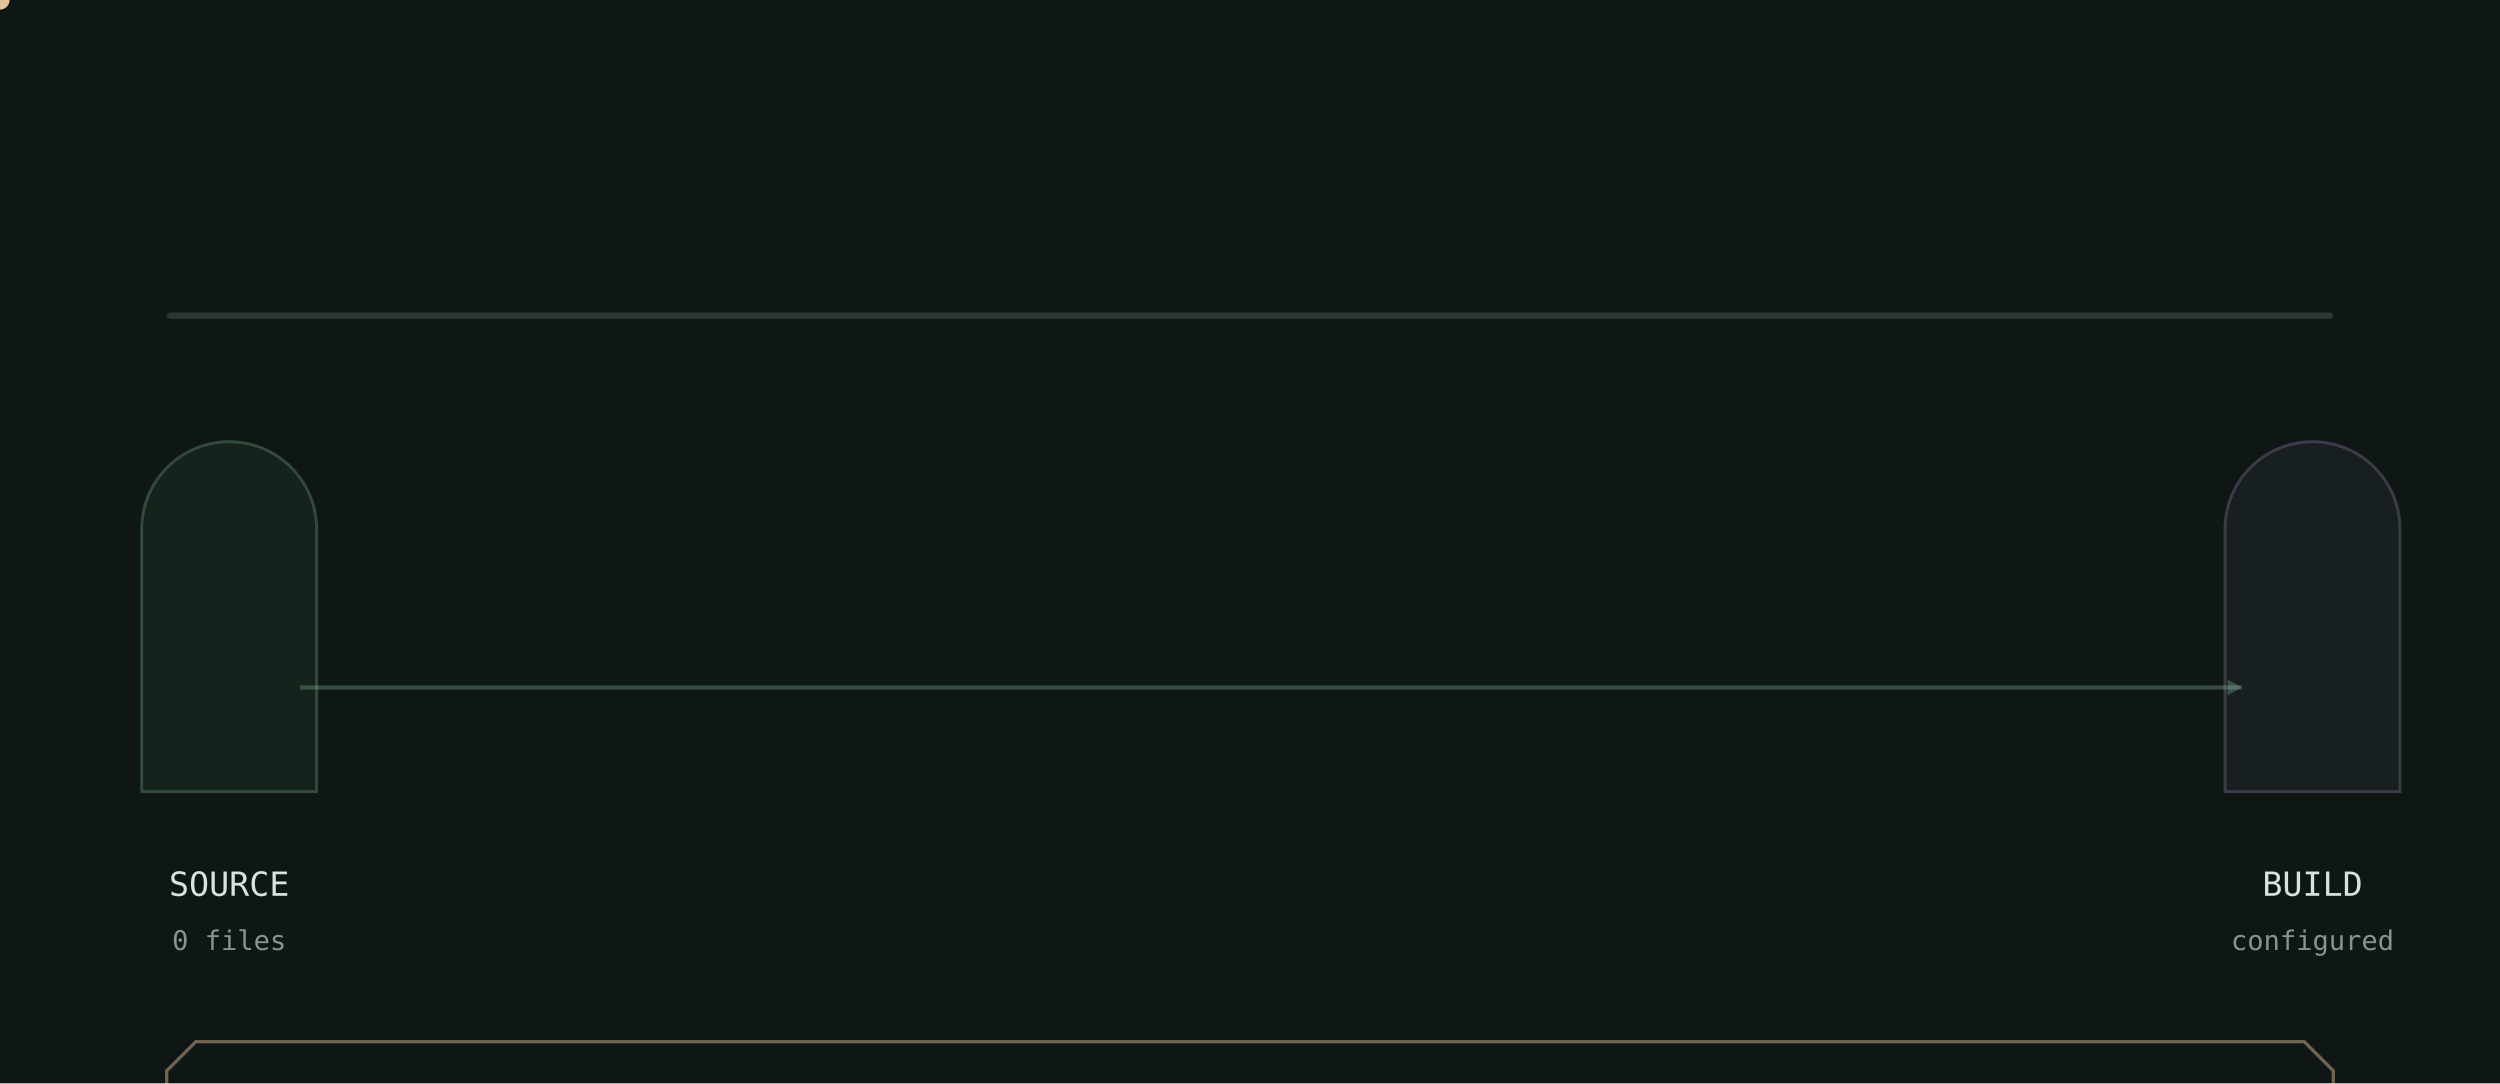
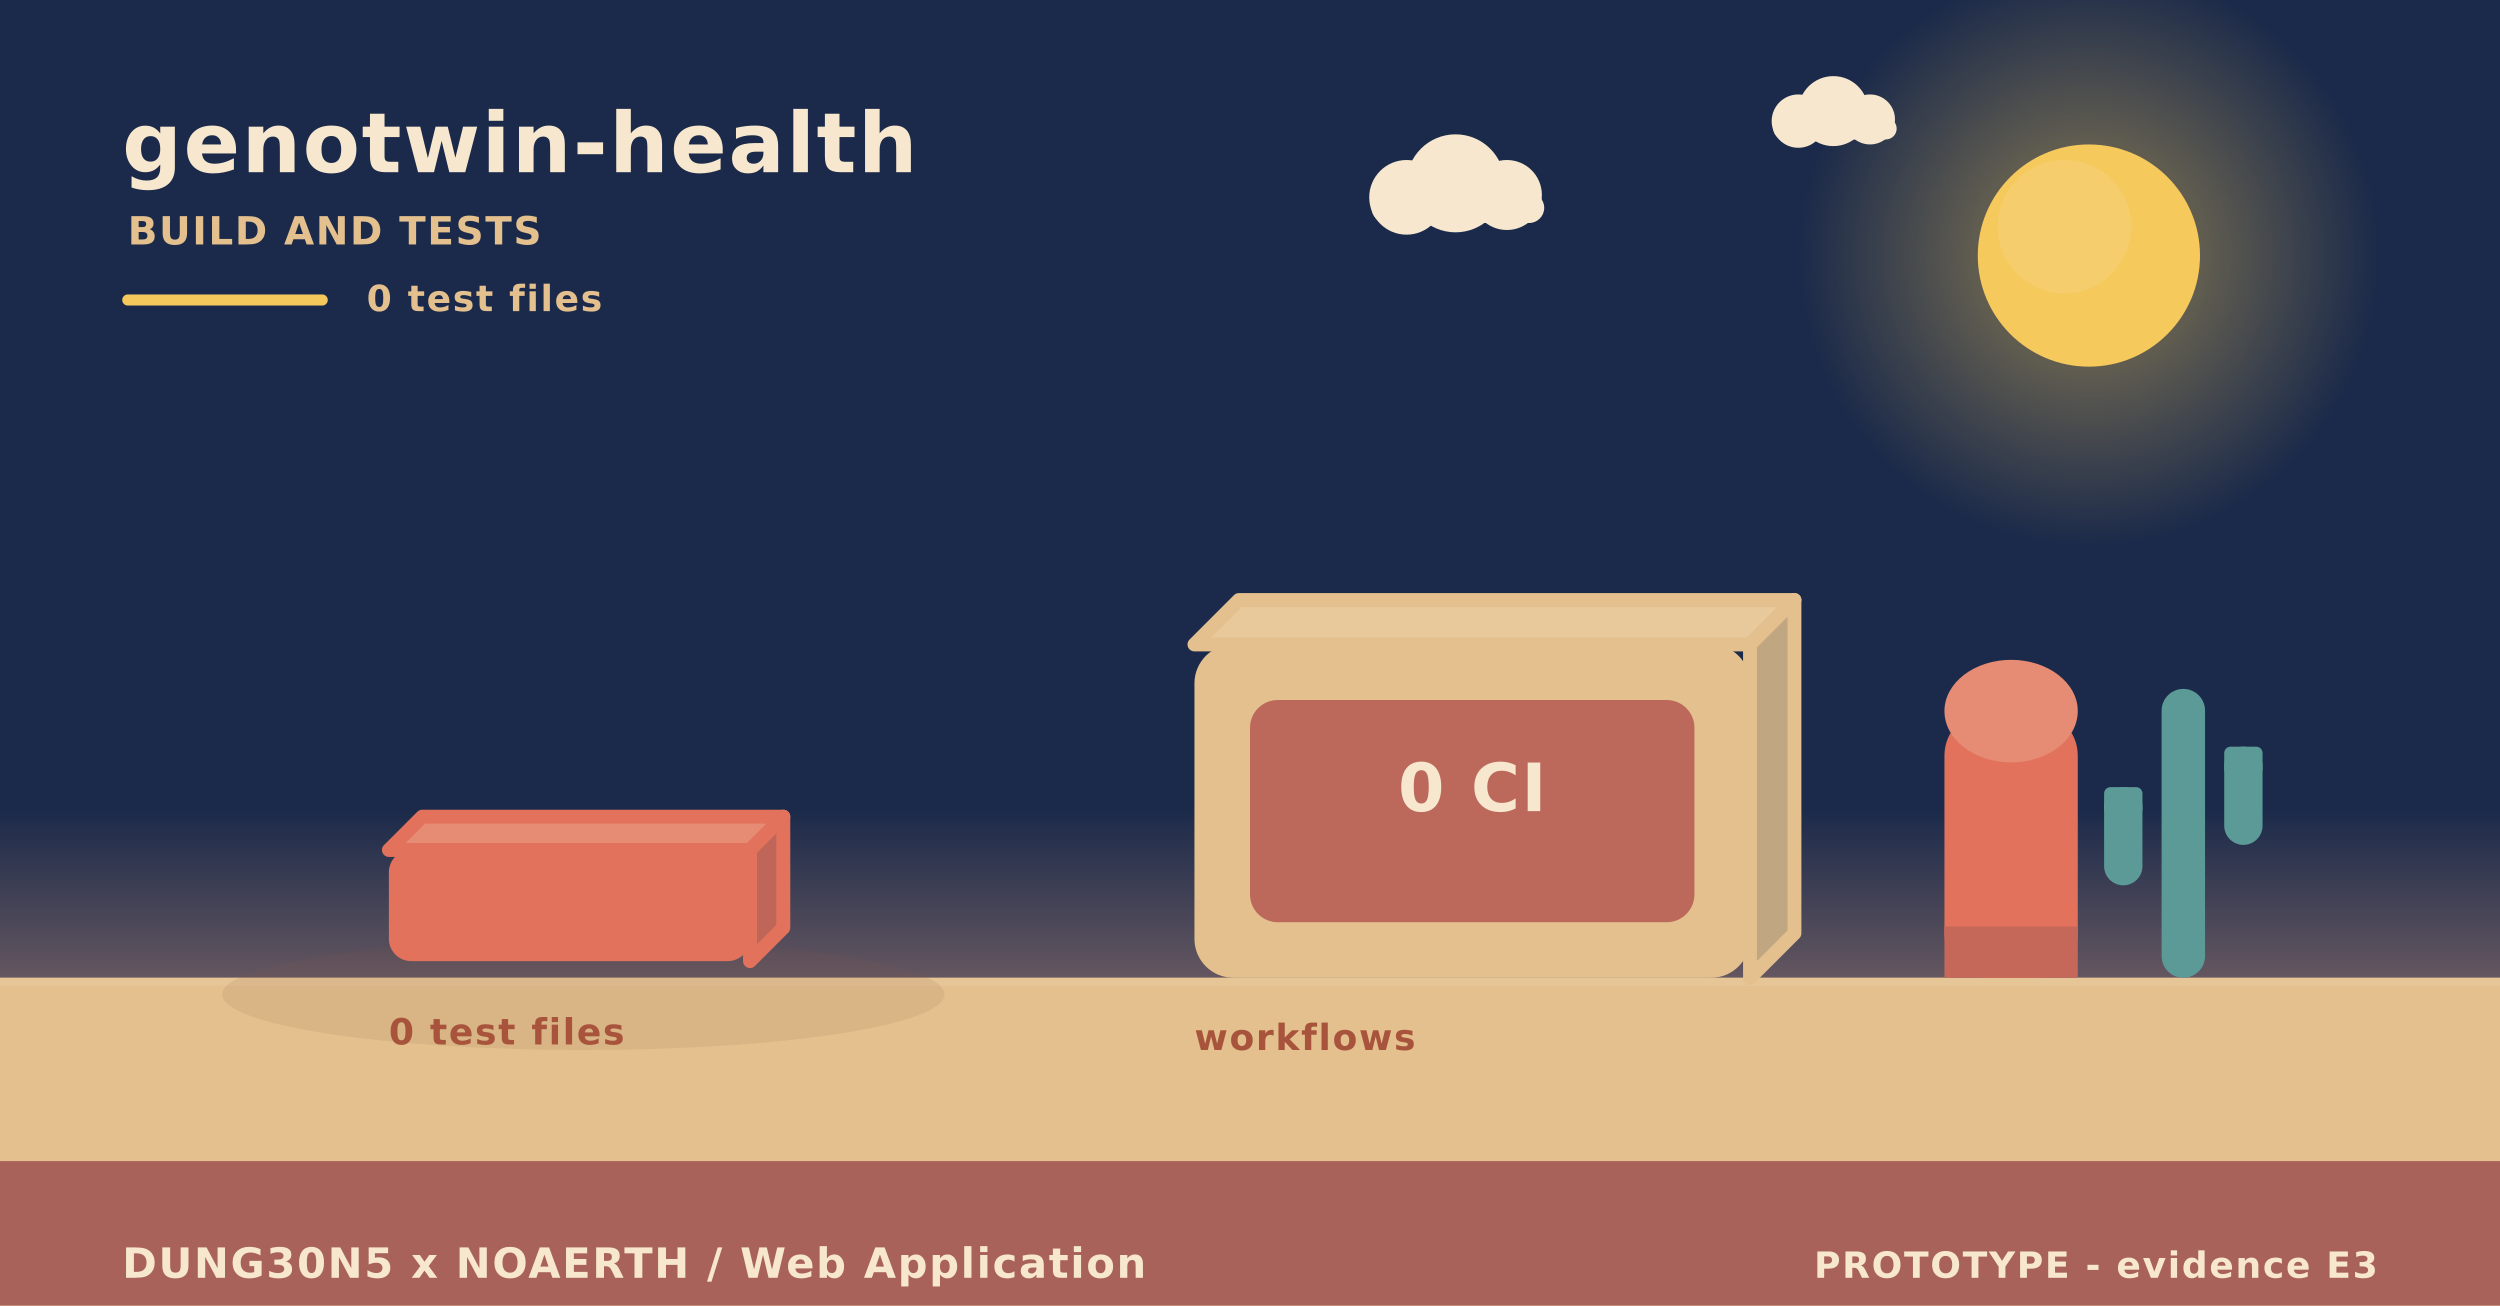
- <svg xmlns="http://www.w3.org/2000/svg" viewBox="0 0 1200 520" width="1200" height="520" role="img" aria-label="genotwin-health build evidence">
-   <rect width="1200" height="520" fill="#0f1714" />
-   <defs>
-     <linearGradient id="gb" x1="0" y1="0" x2="1" y2="1">
-       <stop offset="0%" stop-color="#95d5b2" />
-       <stop offset="100%" stop-color="#b8a1e6" />
-     </linearGradient>
-   </defs>
-   <rect x="80.00" y="150.00" width="1040.00" height="3.00" rx="2.00" fill="rgba(240,248,244,0.140)" opacity="1.00" />
-   <path d="M68.00,380.00 L68.00,254.00 A42.00,42.00 0 0 1 152.00,254.00 L152.00,380.00 Z" fill="rgba(149,213,178,0.100)" opacity="0.55" stroke="rgba(149,213,178,0.450)" stroke-width="1.4" />
-   <polygon points="-192.26,189.00 -136.83,221.00 -136.83,157.00 -192.26,125.00" fill="#947c60" opacity="0.95" />
-   <polygon points="-247.68,221.00 -192.26,253.00 -192.26,189.00 -247.68,157.00" fill="#907eb3" opacity="0.95" />
-   <polygon points="-192.26,125.00 -136.83,157.00 -192.26,189.00 -247.68,157.00" fill="#95d5b2" opacity="0.95" />
-   <text x="110" y="430" font-family="ui-monospace,Menlo,monospace" font-size="16" fill="rgba(240,248,244,0.900)" text-anchor="middle">SOURCE</text>
-   <text x="110" y="456" font-family="ui-monospace,Menlo,monospace" font-size="13" fill="rgba(240,248,244,0.550)" text-anchor="middle">0 files</text>
-   <path d="M1068.00,380.00 L1068.00,254.00 A42.00,42.00 0 0 1 1152.00,254.00 L1152.00,380.00 Z" fill="rgba(184,161,230,0.100)" opacity="0.55" stroke="rgba(184,161,230,0.450)" stroke-width="1.4" />
-   <polygon points="673.77,689.00 729.19,721.00 729.19,657.00 673.77,625.00" fill="#947c60" opacity="0.95" />
-   <polygon points="618.34,721.00 673.77,753.00 673.77,689.00 618.34,657.00" fill="#907eb3" opacity="0.95" />
-   <polygon points="673.77,625.00 729.19,657.00 673.77,689.00 618.34,657.00" fill="#b8a1e6" opacity="0.95" />
-   <text x="1110" y="430" font-family="ui-monospace,Menlo,monospace" font-size="16" fill="rgba(240,248,244,0.900)" text-anchor="middle">BUILD</text>
-   <text x="1110" y="456" font-family="ui-monospace,Menlo,monospace" font-size="13" fill="rgba(240,248,244,0.550)" text-anchor="middle">configured</text>
-   <line x1="144.00" y1="330.00" x2="1076.00" y2="330.00" stroke="rgba(149,213,178,0.500)" stroke-width="2.00" opacity="0.55" />
-   <polygon points="1076.00,330.00 1069.20,326.20 1069.20,333.80" fill="rgba(149,213,178,0.500)" opacity="0.55" />
-   <g opacity="0.9">
-     <circle cx="0.00" cy="0.00" r="4.60" fill="#ffd6a5" opacity="1.00" />
-     <animateTransform attributeName="transform" type="translate" values="144.00,330.00 1076.00,330.00" dur="4.0s" begin="0.0s" repeatCount="indefinite" />
-     <animateTransform attributeName="transform" type="translate" values="1076.00,330.00 144.00,330.00" dur="4.0s" begin="2.0s" repeatCount="indefinite" />
+ <svg xmlns="http://www.w3.org/2000/svg" width="900" height="470" viewBox="0 0 900 470" role="img" aria-label="genotwin-health - how it is verified">
+   <linearGradient id="skyb" x1="0" y1="0" x2="0" y2="1">
+     <stop offset="0" stop-color="#1b2a4a" />
+     <stop offset="0.62" stop-color="#1b2a4a" />
+     <stop offset="1" stop-color="#f3ad8a" />
+   </linearGradient>
+   <rect width="900" height="470" fill="url(#skyb)" />
+   <radialGradient id="sunb">
+     <stop offset="0.35" stop-color="#f5c95c" stop-opacity="0.34" />
+     <stop offset="1" stop-color="#f5c95c" stop-opacity="0" />
+   </radialGradient>
+   <circle cx="752" cy="92" r="104" fill="url(#sunb)" />
+   <circle cx="752" cy="92" r="40" fill="#f5c95c" />
+   <circle cx="743.2" cy="81.6" r="24" fill="#f5d27e" opacity="0.5" />
+   <g>
+     <circle cx="524" cy="66" r="17.64" fill="#f6e7ce" />
+     <circle cx="506.36" cy="71.04" r="13.44" fill="#f6e7ce" />
+     <circle cx="542.48" cy="70.2" r="12.6" fill="#f6e7ce" />
+     <rect x="493.76" y="69.36" width="62.16" height="10.92" rx="5.46" fill="#f6e7ce" />
+     <animateTransform attributeName="transform" type="translate" values="0 0;24 0;0 0" dur="36s" begin="0s" repeatCount="indefinite" />
  </g>
-   <path d="M94.00,500.00 H1106.00 L1120.00,514.00 V546.00 L1106.00,560.00 H94.00 L80.00,546.00 V514.00 Z" fill="none" stroke="rgba(255,214,165,0.500)" stroke-width="1.60" opacity="0.80" />
-   <text x="600" y="536" font-family="ui-monospace,Menlo,monospace" font-size="16" fill="rgba(255,214,165,0.950)" text-anchor="middle">no test suite present in this repository — shown as measured, not implied</text>
+   <g>
+     <circle cx="660" cy="40" r="12.6" fill="#f6e7ce" />
+     <circle cx="647.4" cy="43.6" r="9.6" fill="#f6e7ce" />
+     <circle cx="673.2" cy="43" r="9" fill="#f6e7ce" />
+     <rect x="638.4" y="42.4" width="44.4" height="7.8" rx="3.9" fill="#f6e7ce" />
+     <animateTransform attributeName="transform" type="translate" values="0 0;-18 0;0 0" dur="46s" begin="3s" repeatCount="indefinite" />
+   </g>
+   <rect x="0" y="352" width="900" height="118" fill="#e3c08d" />
+   <rect x="0" y="352" width="900" height="3" fill="#e6c596" />
+   <text x="44" y="62" font-family="Verdana,DejaVu Sans,sans-serif" font-size="30" font-weight="700" letter-spacing="0.6" fill="#f6e7ce" text-anchor="start">genotwin-health</text>
+   <text x="46" y="88" font-family="Verdana,DejaVu Sans,sans-serif" font-size="14" font-weight="700" letter-spacing="0.6" fill="#e3c08d" text-anchor="start">BUILD AND TESTS</text>
+   <rect x="44" y="106" width="74" height="4" rx="2" fill="#f5c95c" />
+   <text x="132" y="112" font-family="Verdana,DejaVu Sans,sans-serif" font-size="13" font-weight="700" letter-spacing="0.6" fill="#e3c08d" text-anchor="start">0 test files</text>
+   <ellipse cx="210" cy="358" rx="130" ry="20" fill="rgba(138,90,68,0.11)" />
+   <g>
+     <path d="M140,306 L270,306 L282,294 L152,294 Z" fill="#e68c74" stroke="#e2725b" stroke-width="5" stroke-linejoin="round" />
+     <path d="M270,306 L282,294 L282,334 L270,346 Z" fill="#c06658" stroke="#e2725b" stroke-width="5" stroke-linejoin="round" />
+     <rect x="140" y="306" width="130" height="40" rx="8" fill="#e2725b" />
+     <animateTransform attributeName="transform" type="translate" values="0 10;0 0" dur="0.8s" begin="0.5s" fill="freeze" />
+   </g>
+   <text x="140" y="376" font-family="Verdana,DejaVu Sans,sans-serif" font-size="13" font-weight="700" letter-spacing="0.6" fill="#a8543c" text-anchor="start">0 test files</text>
+   <path d="M430,232 L630,232 L646,216 L446,216 Z" fill="#e7c99b" stroke="#e3c08d" stroke-width="5" stroke-linejoin="round" />
+   <path d="M630,232 L646,216 L646,336 L630,352 Z" fill="#c1a682" stroke="#e3c08d" stroke-width="5" stroke-linejoin="round" />
+   <rect x="430" y="232" width="200" height="120" rx="14" fill="#e3c08d" />
+   <rect x="450" y="252" width="160" height="80" rx="10" fill="#ba6458" opacity="0.94" />
+   <text x="530" y="292" font-family="Verdana,DejaVu Sans,sans-serif" font-size="24" font-weight="700" letter-spacing="0.6" fill="#f6e7ce" text-anchor="middle">0 CI</text>
+   <text x="430" y="378" font-family="Verdana,DejaVu Sans,sans-serif" font-size="13" font-weight="700" letter-spacing="0.6" fill="#a8543c" text-anchor="start">workflows</text>
+   <rect x="700" y="256" width="48" height="96" rx="16" fill="#e2725b" />
+   <ellipse cx="724" cy="256" rx="24" ry="18.46" fill="#e68c74" />
+   <rect x="700" y="333.54" width="48" height="18.46" fill="#c66859" />
+   <rect x="778.18" y="248" width="15.64" height="104" rx="7.82" fill="#5b9a97" />
+   <rect x="757.48" y="283.36" width="13.8" height="35.36" rx="6.9" fill="#5b9a97" />
+   <rect x="757.48" y="283.36" width="13.8" height="10.4" rx="2.3" fill="#5b9a97" />
+   <rect x="800.72" y="268.8" width="13.8" height="35.36" rx="6.9" fill="#5b9a97" />
+   <rect x="800.72" y="268.8" width="13.8" height="10.4" rx="2.3" fill="#5b9a97" />
+   <rect x="0" y="418" width="900" height="52" rx="0" fill="#a65c56" opacity="0.94" />
+   <text x="44" y="460" font-family="Verdana,DejaVu Sans,sans-serif" font-size="15" font-weight="700" letter-spacing="0.6" fill="#f6e7ce" text-anchor="start">DUNG30N5 x NOAERTH  /  Web Application</text>
+   <text x="856" y="460" font-family="Verdana,DejaVu Sans,sans-serif" font-size="13" font-weight="700" letter-spacing="0.6" fill="#f6e7ce" text-anchor="end">PROTOTYPE  -  evidence E3</text>
</svg>
